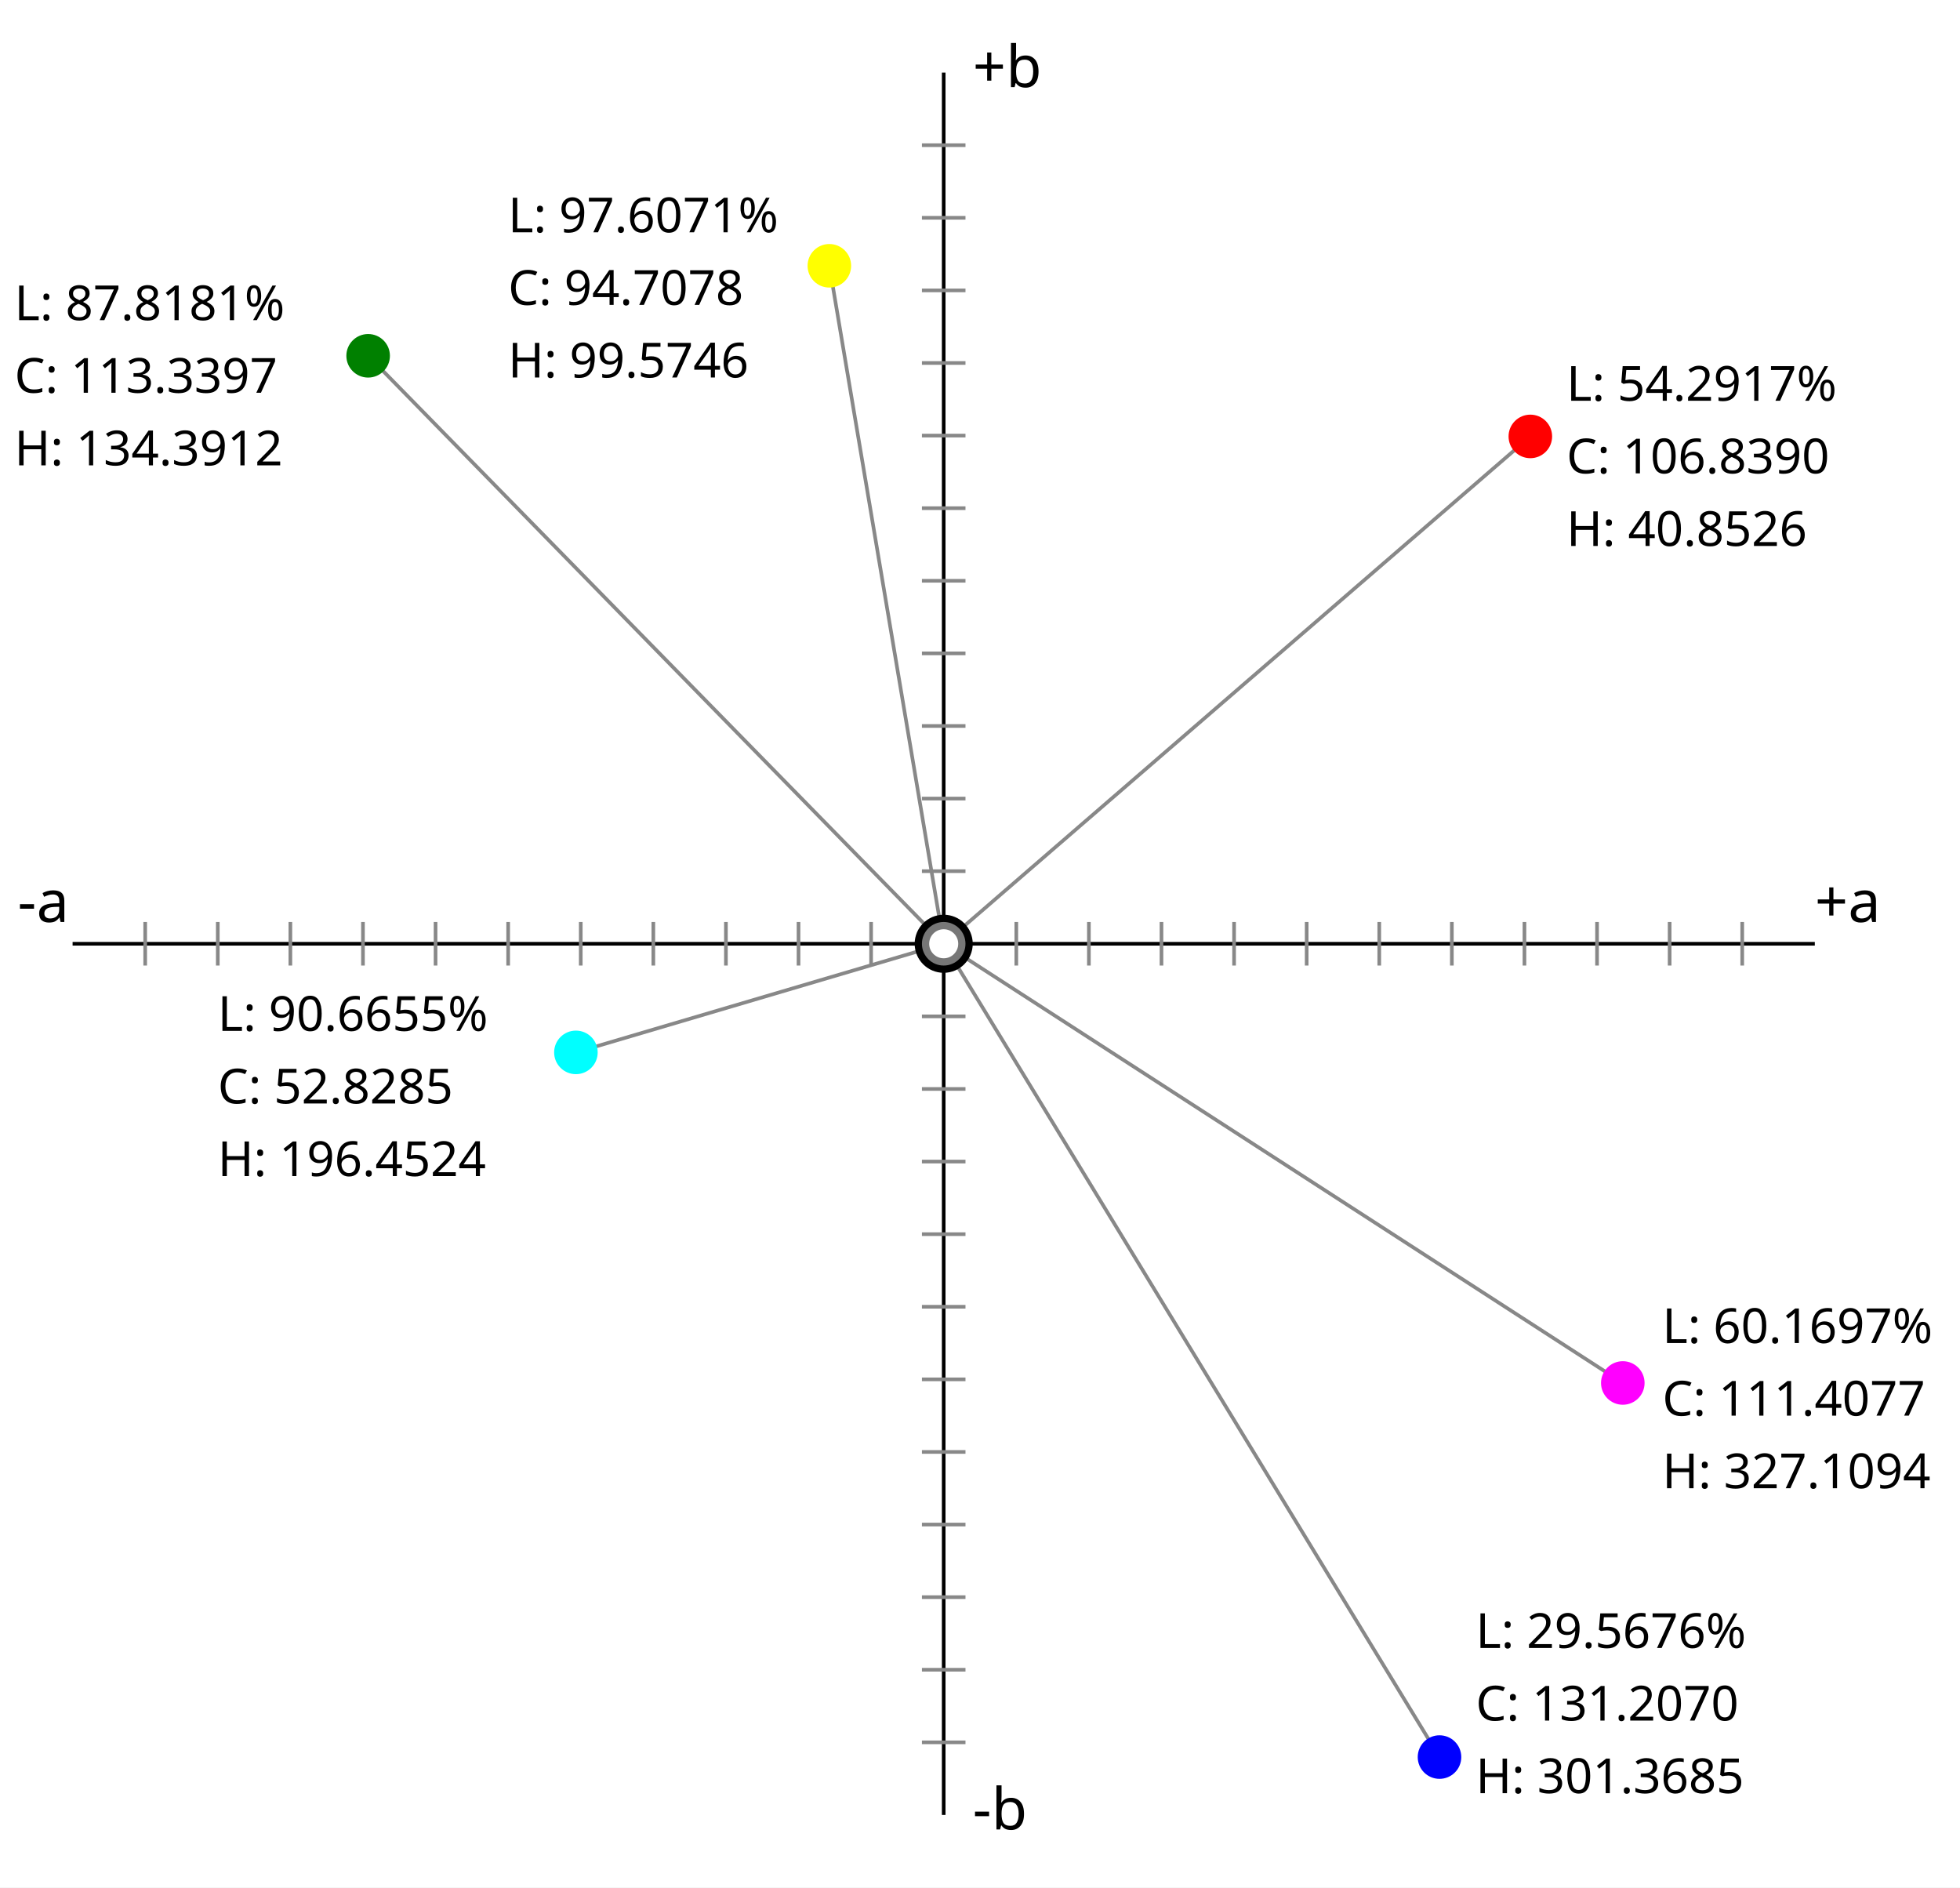
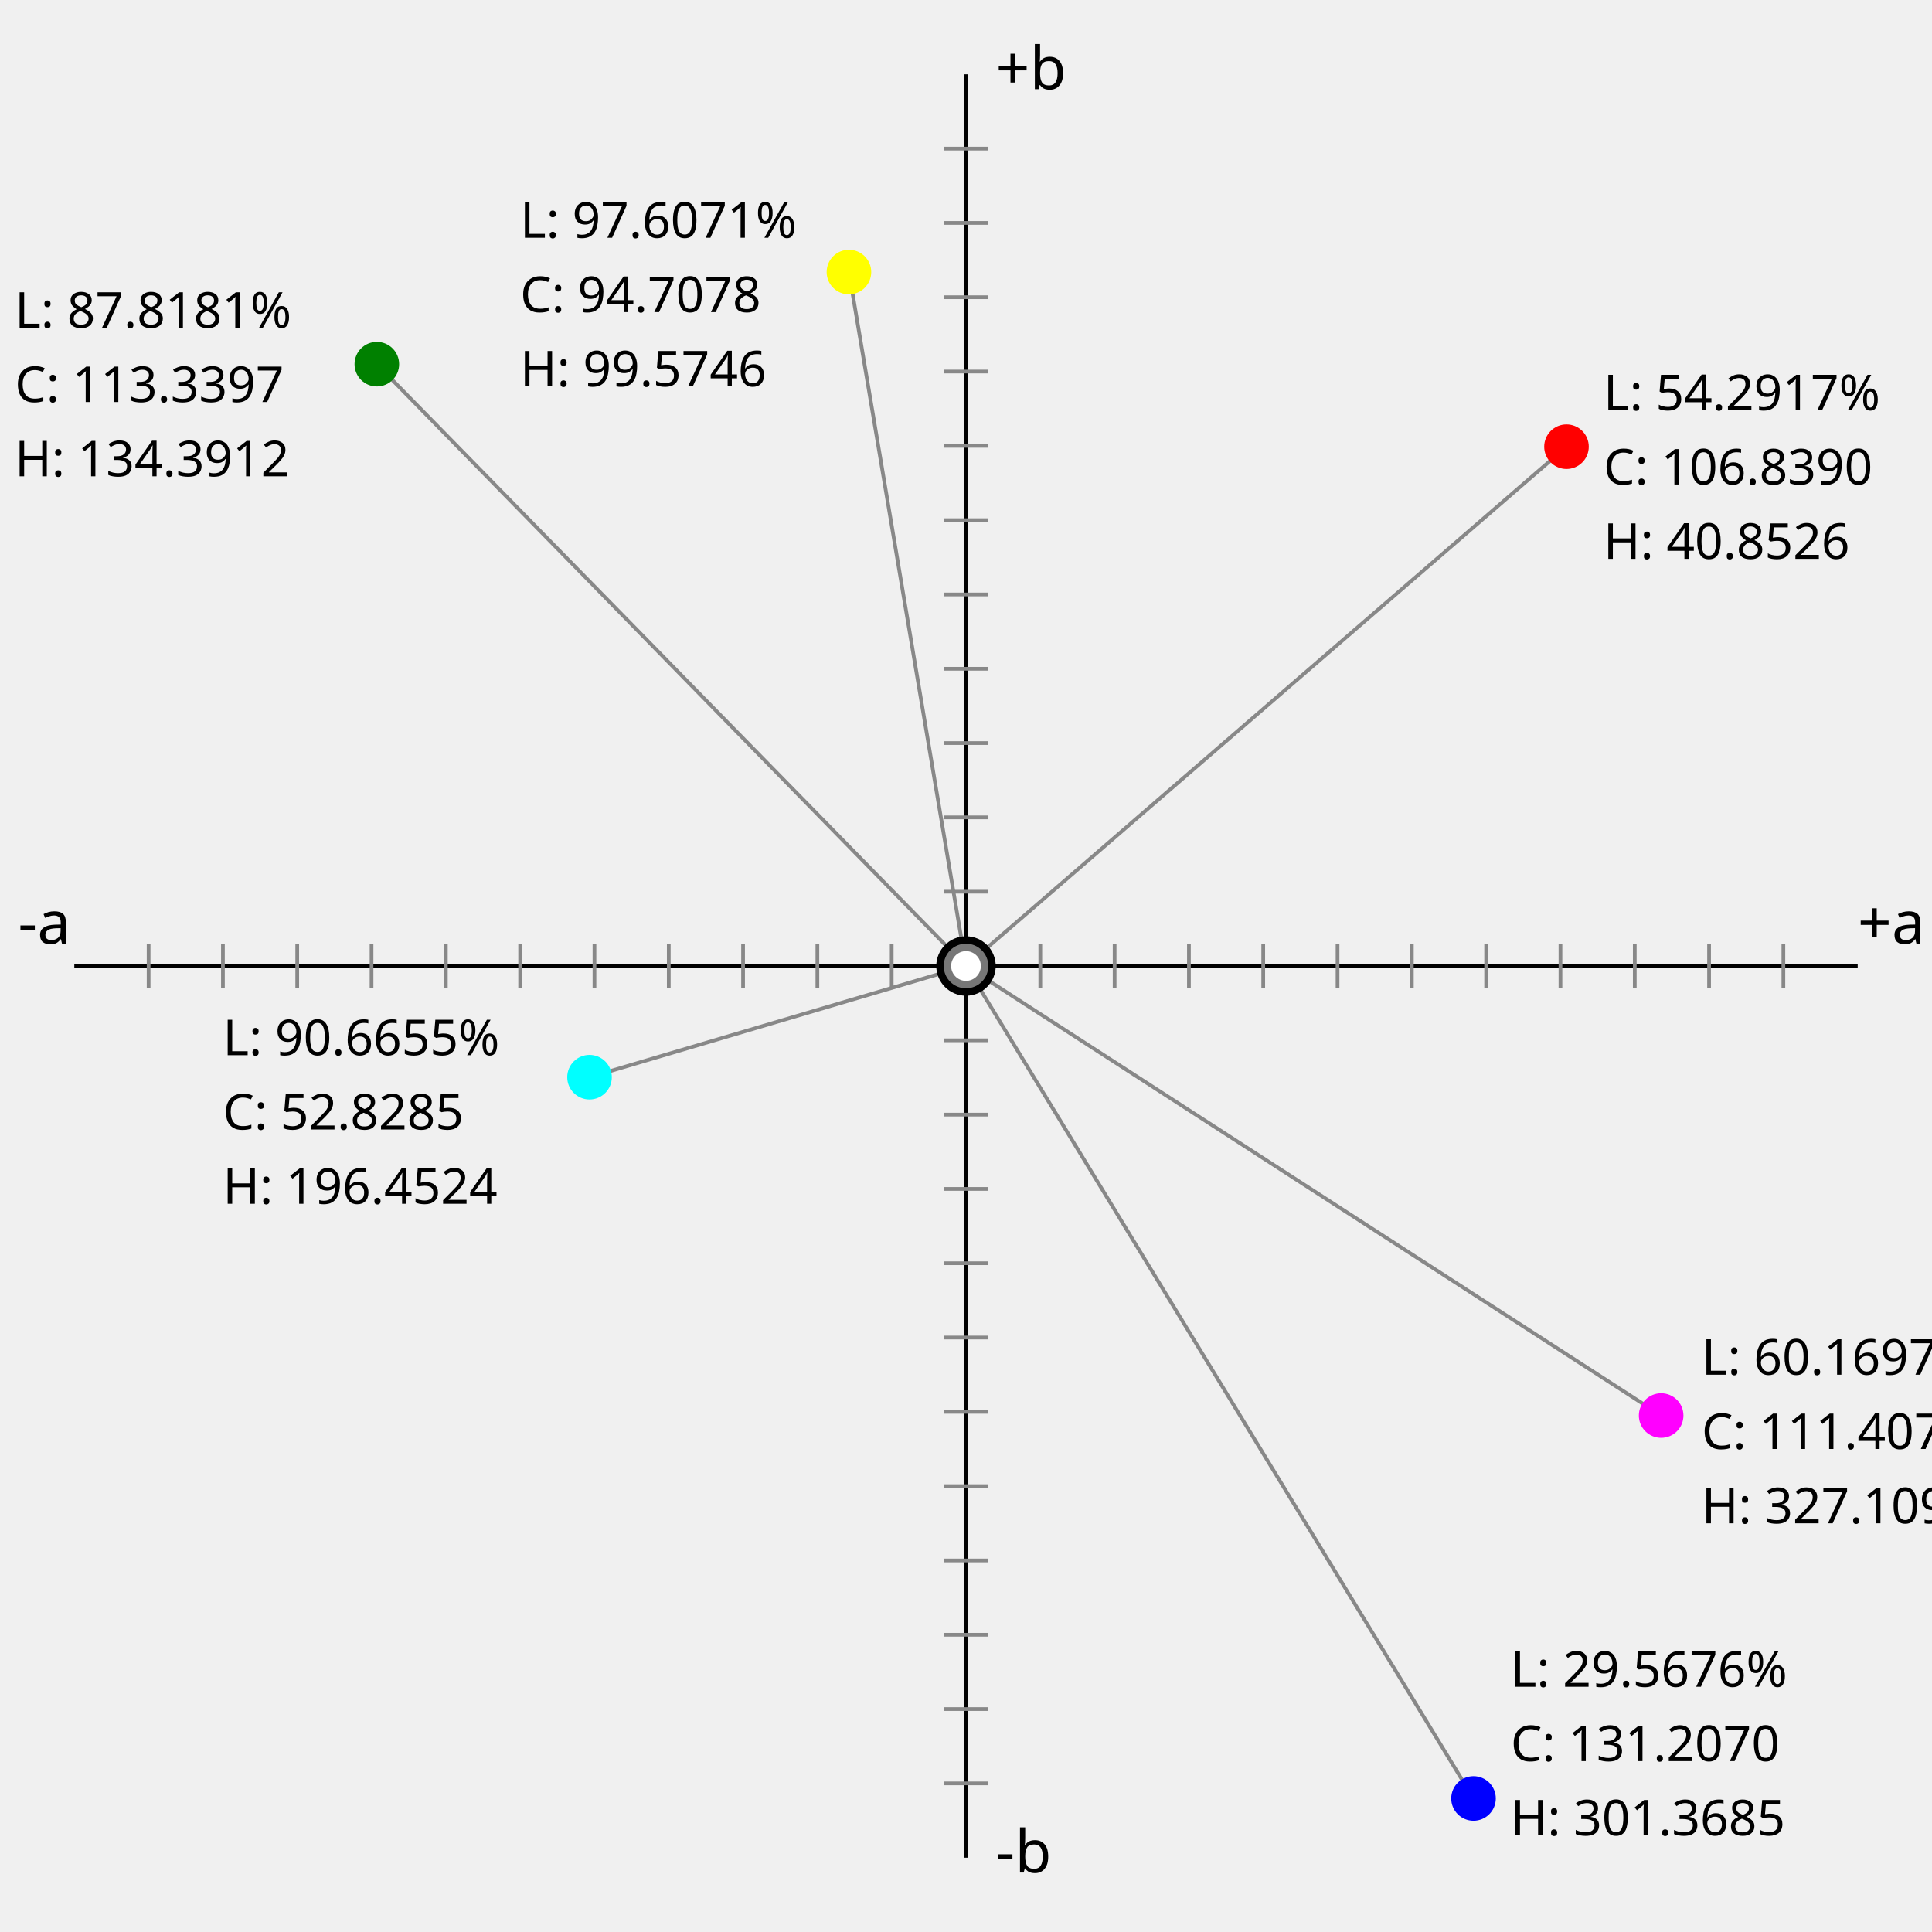
- <svg xmlns="http://www.w3.org/2000/svg" viewBox="-130 -130 270 260" overflow="visible" width="540" height="520">
-   <rect x="-130" y="-130" width="100%" height="100%" fill="white" />
+ <svg xmlns="http://www.w3.org/2000/svg" viewBox="-130 -130 260 260" overflow="visible">
  <g fill="none" stroke="black" stroke-width="0.5">


​<polyline points="0 -120 0 120" />
    <polyline points="-120 0 120 0" />
    <g stroke="#888">
      <path d="M-3,-110 h6 M-3,-100 h6 M-3,-90 h6 M-3,-80 h6 M-3,-70 h6 M-3,-60 h6 M-3,-50 h6 M-3,-40 h6 M-3,-30 h6 M-3,-20 h6 M-3,-10 h6 M-3,10 h6 M-3,20 h6 M-3,30 h6 M-3,40 h6 M-3,50 h6 M-3,60 h6 M-3,70 h6 M-3,80 h6 M-3,90 h6 M-3,100 h6 M-3,110 h6" />
      <path d="M110,-3 v6 M100,-3 v6 M90,-3 v6 M80,-3 v6 M70,-3 v6 M60,-3 v6 M50,-3 v6 M40,-3 v6 M30,-3 v6 M20,-3 v6 M10,-3 v6 M-10,-3 v6 M-20,-3 v6 M-30,-3 v6 M-40,-3 v6 M-50,-3 v6 M-60,-3 v6 M-70,-3 v6 M-80,-3 v6 M-90,-3 v6 M-100,-3 v6 M-110,-3 v6" />
      <polyline points="0,0 80.81,-69.88" />
      <polyline points="0,0 -79.28,-80.99" />
      <polyline points="0,0 68.29,112.02" />
      <polyline points="0,0 -50.66,14.96" />
      <polyline points="0,0 93.54,60.49" />
      <polyline points="0,0 -15.75,-93.38" />
    </g>
  </g>
  <g stroke="none" stroke-width="0.5">
    <circle r="3" cx="80.812" cy="-69.885" fill="red" />
    <circle r="3" cx="-79.287" cy="-80.99" fill="green" />
    <circle r="3" cx="68.299" cy="112.029" fill="blue" />
    <circle r="3" cx="-50.665" cy="14.962" fill="cyan" />
    <circle r="3" cx="93.55" cy="60.499" fill="magenta" />
    <circle r="3" cx="-15.753" cy="-93.388" fill="yellow" />
  </g>
  <circle r="4" />
  <circle r="3" fill="#777" />
  <circle r="2" fill="#fff" />
  <g font-family="sans-serif" font-size="6pt">
    <text x="120" y="-3">+a</text>
    <text x="-120.5" y="-3" text-anchor="end">-a</text>
    <text x="4" y="122">-b</text>
    <text x="4" y="-118">+b</text>
  </g>
  <g font-family="sans-serif" font-size="5pt">
    <text x="85.8" y="-74.8">L: 54.2917%<tspan x="85.8" dy="10">C: 106.8390<tspan x="85.8" dy="10">H: 40.8526</tspan>
      </tspan>
    </text>
    <text x="-128" y="-85.9">L: 87.8181%<tspan x="-128" dy="10">C: 113.3397<tspan x="-128" dy="10">H: 134.3912</tspan>
      </tspan>
    </text>
    <text x="73.3" y="97">L: 29.5676%<tspan x="73.3" dy="10">C: 131.2070<tspan x="73.3" dy="10">H: 301.3685</tspan>
      </tspan>
    </text>
    <text x="-100" y="12">L: 90.6655%<tspan x="-100" dy="10">C: 52.8285<tspan x="-100" dy="10">H: 196.4524</tspan>
      </tspan>
    </text>
    <text x="99" y="55">L: 60.1697%<tspan x="99" dy="10">C: 111.4077<tspan x="99" dy="10">H: 327.1094</tspan>
      </tspan>
    </text>
    <text x="-60" y="-98">L: 97.6071%<tspan x="-60" dy="10">C: 94.7078<tspan x="-60" dy="10">H: 99.5746</tspan>
      </tspan>
    </text>
  </g>
</svg>
